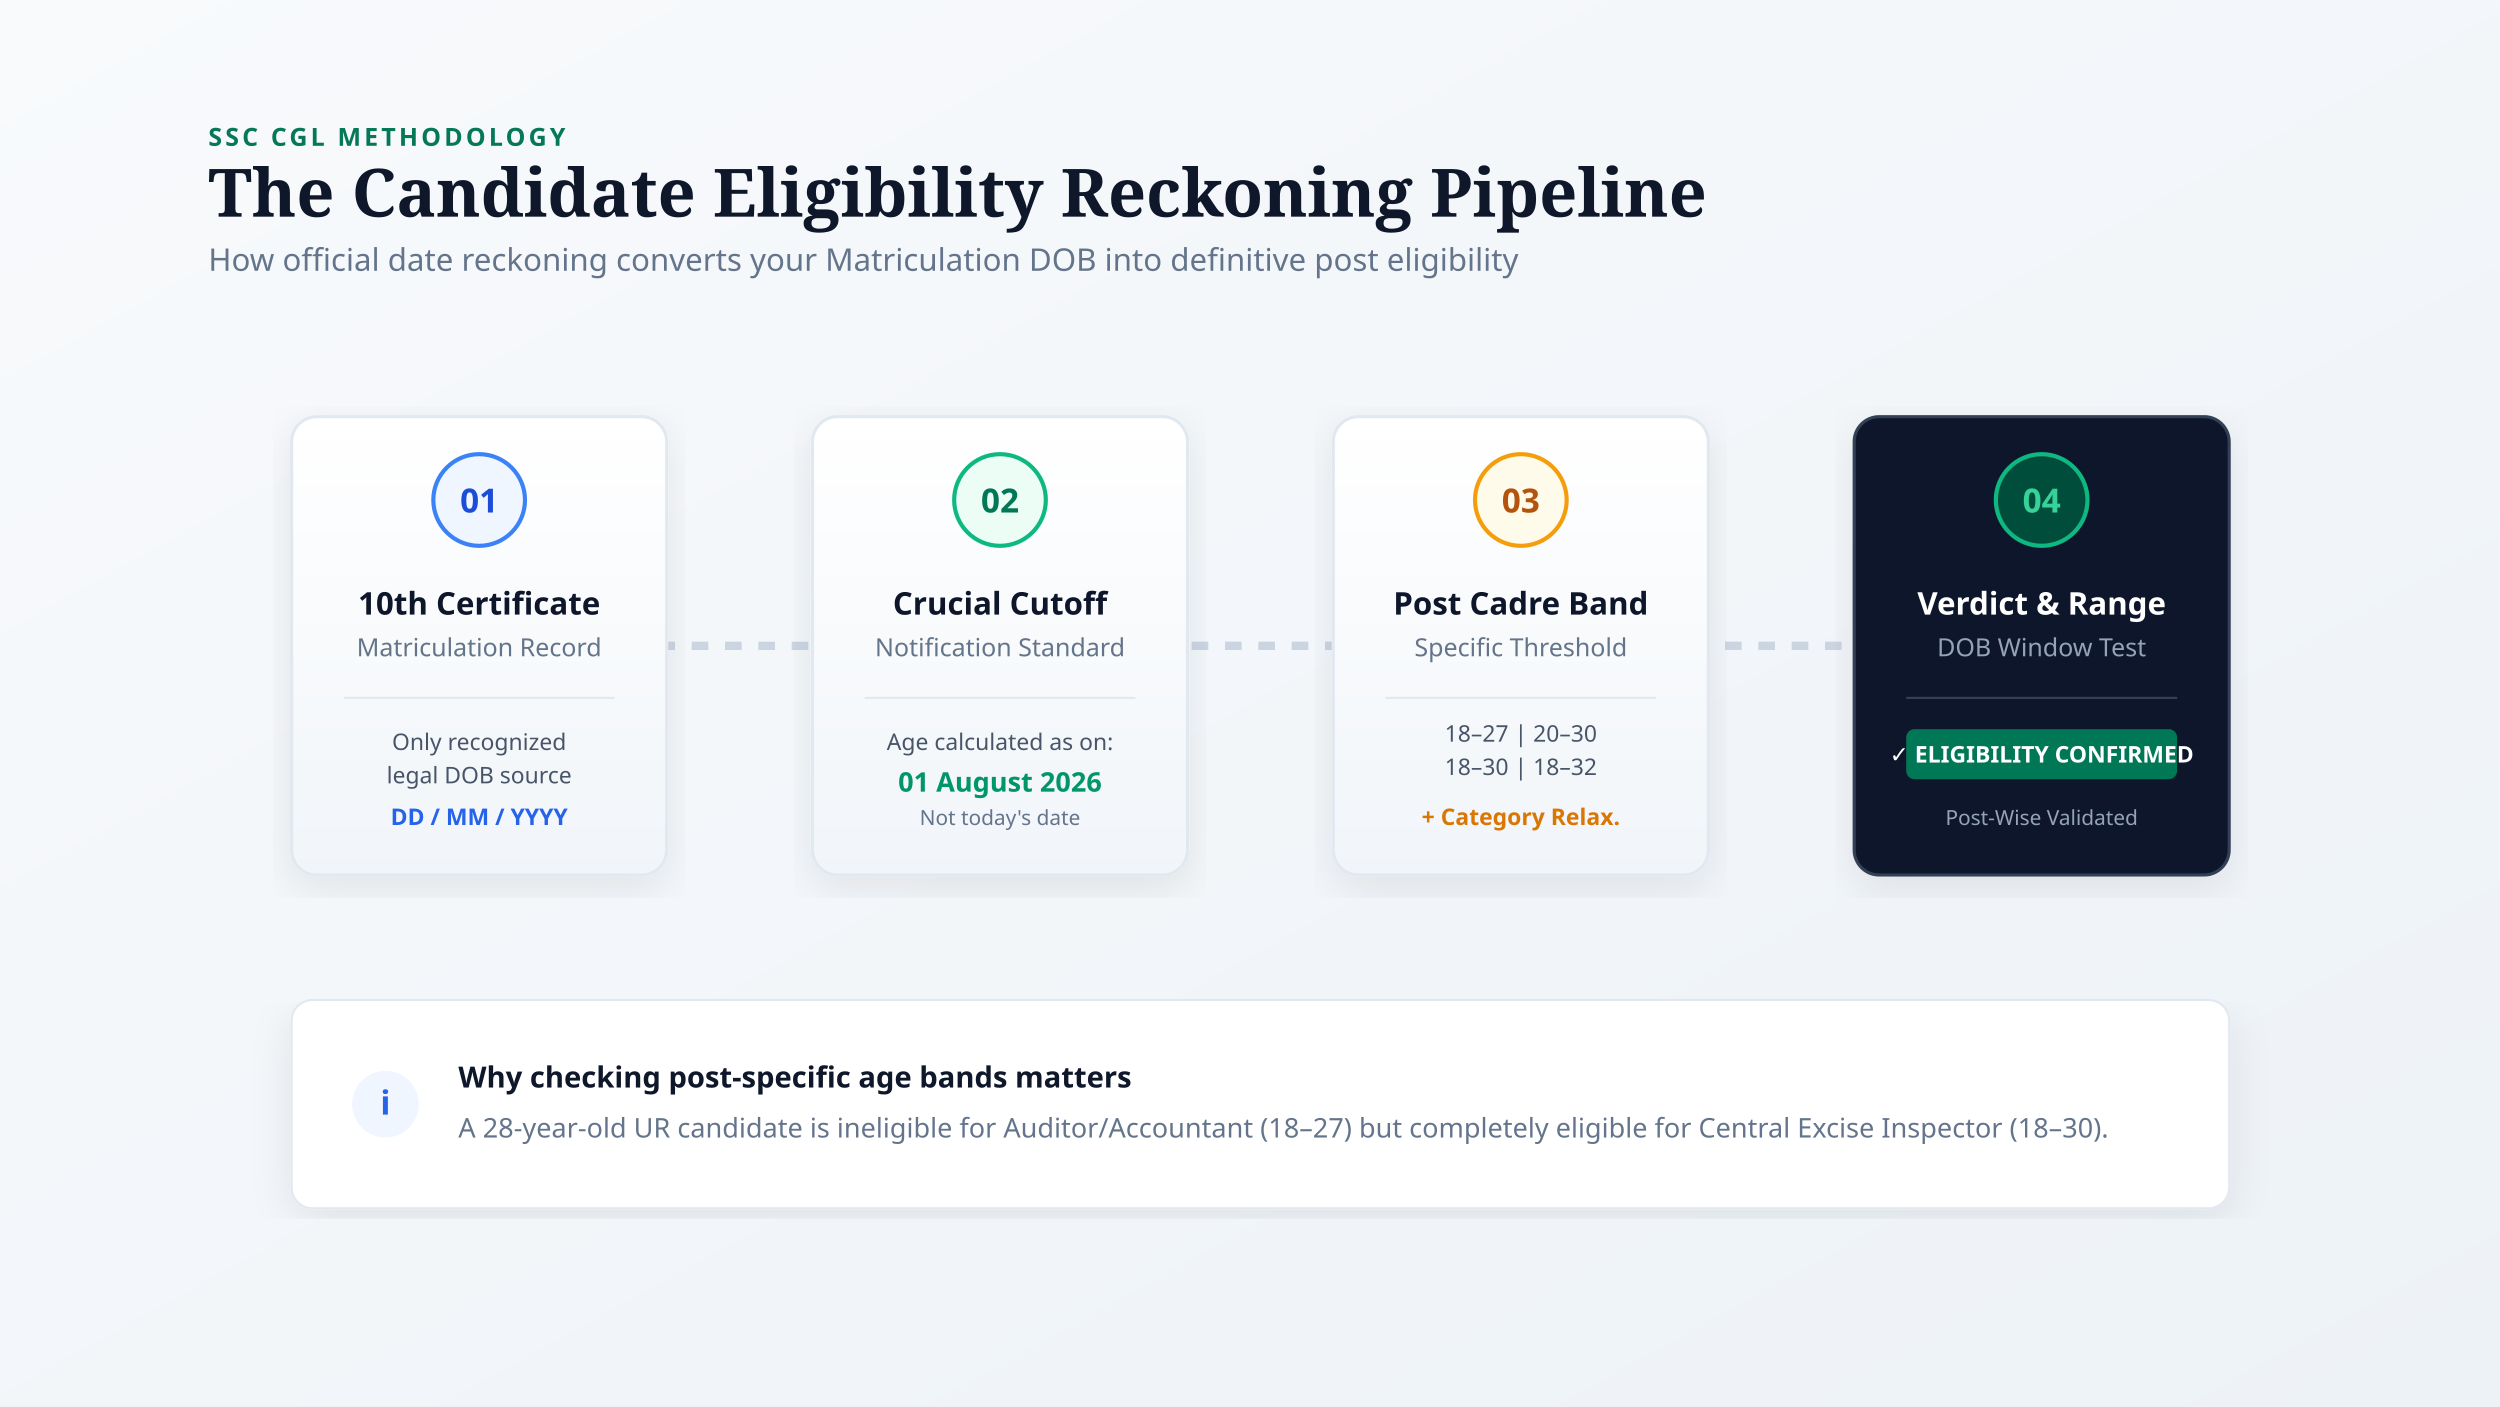
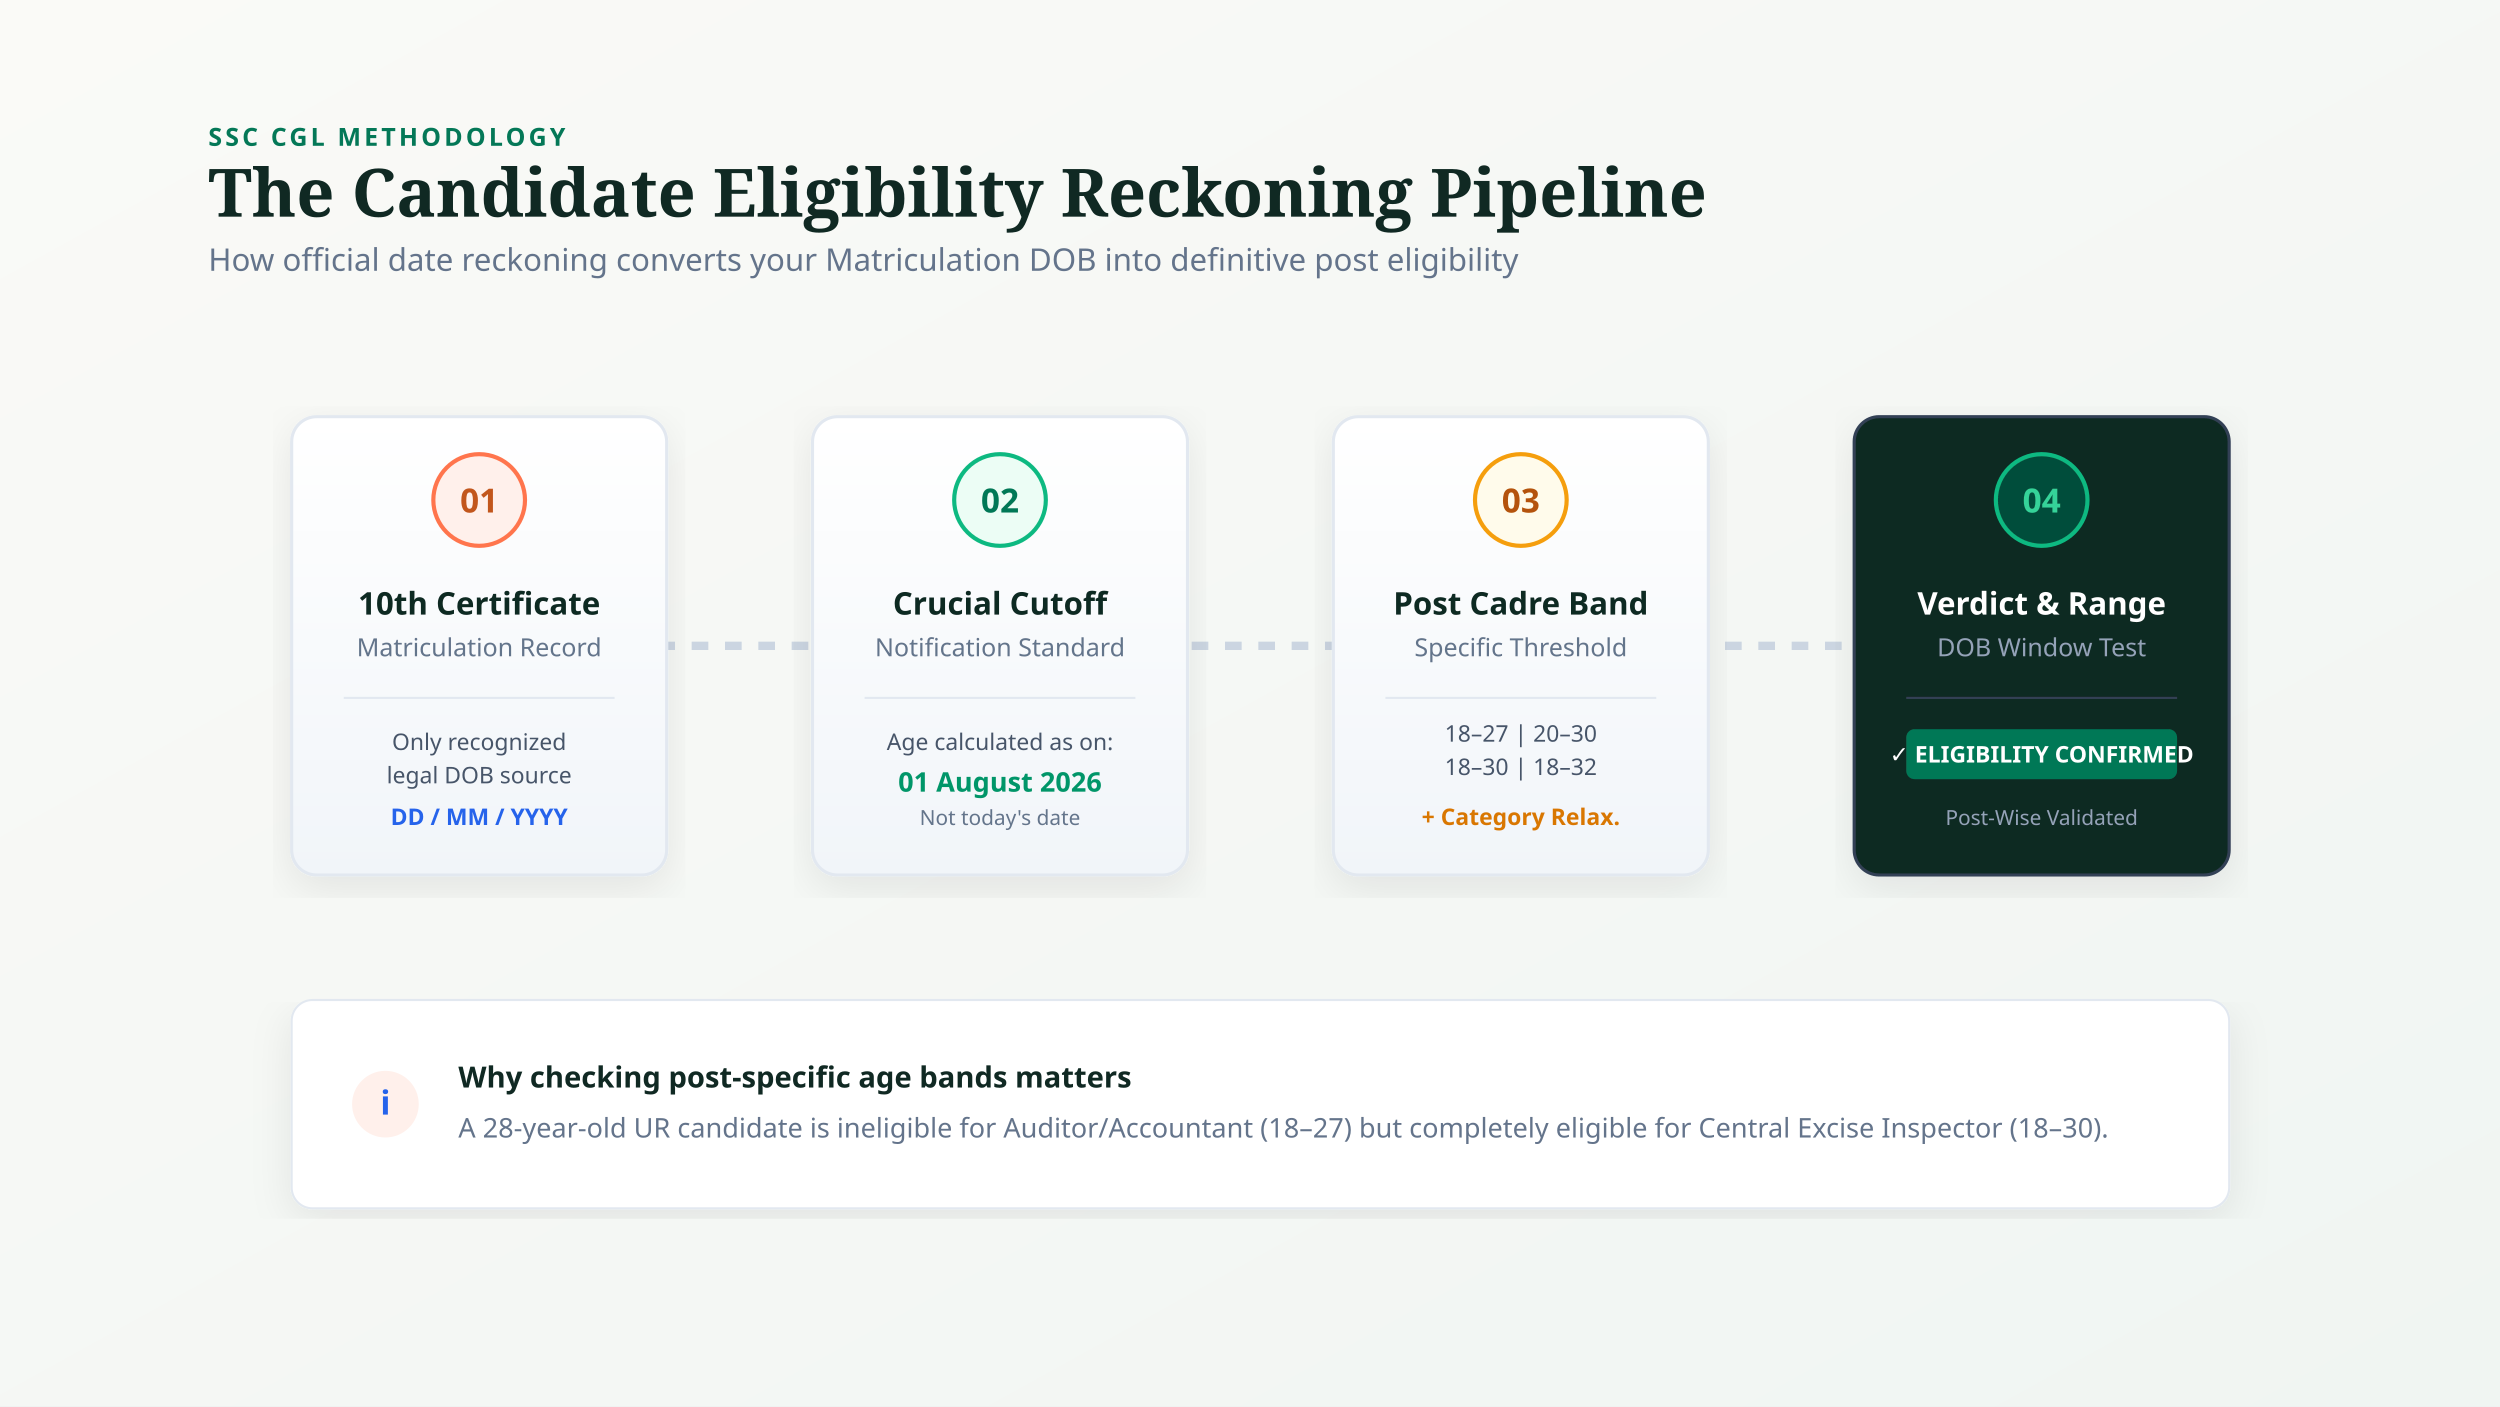
<svg xmlns="http://www.w3.org/2000/svg" viewBox="0 0 1200 675" width="1200" height="675">
  <defs>
    <linearGradient id="cjdBg" x1="0%" y1="0%" x2="100%" y2="100%">
-       <stop offset="0%" stop-color="#F8FAFC" />
-       <stop offset="100%" stop-color="#EDF2F7" />
+       <stop offset="0%" stop-color="#FAFAF7" />
+       <stop offset="100%" stop-color="#F0F5F2" />
    </linearGradient>
    <linearGradient id="nodeGrad" x1="0%" y1="0%" x2="0%" y2="100%">
      <stop offset="0%" stop-color="#FFFFFF" />
      <stop offset="100%" stop-color="#F1F5F9" />
    </linearGradient>
    <filter id="cjdShadow" x="-5%" y="-5%" width="110%" height="110%">
-       <feDropShadow dx="0" dy="6" stdDeviation="10" flood-color="#0F172A" flood-opacity="0.08" />
+       <feDropShadow dx="0" dy="6" stdDeviation="10" flood-color="#102923" flood-opacity="0.08" />
    </filter>
  </defs>
  <rect width="1200" height="675" fill="url(#cjdBg)" />
  <g transform="translate(100, 70)">
    <text x="0" y="0" font-family="system-ui, sans-serif" font-size="12" font-weight="700" fill="#047857" letter-spacing="1.5">SSC CGL METHODOLOGY</text>
-     <text x="0" y="34" font-family="'Fraunces', Georgia, serif" font-size="32" font-weight="700" fill="#0F172A">The Candidate Eligibility Reckoning Pipeline</text>
+     <text x="0" y="34" font-family="'Fraunces', Georgia, serif" font-size="32" font-weight="700" fill="#102923">The Candidate Eligibility Reckoning Pipeline</text>
    <text x="0" y="60" font-family="system-ui, sans-serif" font-size="15" fill="#64748B">How official date reckoning converts your Matriculation DOB into definitive post eligibility</text>
  </g>
  <path d="M 220 310 L 980 310" stroke="#CBD5E1" stroke-width="4" stroke-dasharray="8 8" />
  <g transform="translate(140, 200)" filter="url(#cjdShadow)">
    <rect width="180" height="220" rx="12" fill="url(#nodeGrad)" stroke="#E2E8F0" stroke-width="1.5" />
-     <circle cx="90" cy="40" r="22" fill="#EFF6FF" stroke="#3B82F6" stroke-width="2" />
-     <text x="90" y="46" font-family="system-ui, sans-serif" font-size="16" font-weight="700" fill="#1D4ED8" text-anchor="middle">01</text>
-     <text x="90" y="95" font-family="system-ui, sans-serif" font-size="15" font-weight="700" fill="#0F172A" text-anchor="middle">10th Certificate</text>
+     <circle cx="90" cy="40" r="22" fill="#FFF0EB" stroke="#FF754D" stroke-width="2" />
+     <text x="90" y="46" font-family="system-ui, sans-serif" font-size="16" font-weight="700" fill="#C2571F" text-anchor="middle">01</text>
+     <text x="90" y="95" font-family="system-ui, sans-serif" font-size="15" font-weight="700" fill="#102923" text-anchor="middle">10th Certificate</text>
    <text x="90" y="115" font-family="system-ui, sans-serif" font-size="12" fill="#64748B" text-anchor="middle">Matriculation Record</text>
    <line x1="25" y1="135" x2="155" y2="135" stroke="#E2E8F0" stroke-width="1" />
    <text x="90" y="160" font-family="system-ui, sans-serif" font-size="11" fill="#475569" text-anchor="middle">Only recognized</text>
    <text x="90" y="176" font-family="system-ui, sans-serif" font-size="11" fill="#475569" text-anchor="middle">legal DOB source</text>
    <text x="90" y="196" font-family="system-ui, sans-serif" font-size="11" font-weight="600" fill="#2563EB" text-anchor="middle">DD / MM / YYYY</text>
  </g>
  <g transform="translate(390, 200)" filter="url(#cjdShadow)">
    <rect width="180" height="220" rx="12" fill="url(#nodeGrad)" stroke="#E2E8F0" stroke-width="1.5" />
    <circle cx="90" cy="40" r="22" fill="#ECFDF5" stroke="#10B981" stroke-width="2" />
    <text x="90" y="46" font-family="system-ui, sans-serif" font-size="16" font-weight="700" fill="#047857" text-anchor="middle">02</text>
-     <text x="90" y="95" font-family="system-ui, sans-serif" font-size="15" font-weight="700" fill="#0F172A" text-anchor="middle">Crucial Cutoff</text>
+     <text x="90" y="95" font-family="system-ui, sans-serif" font-size="15" font-weight="700" fill="#102923" text-anchor="middle">Crucial Cutoff</text>
    <text x="90" y="115" font-family="system-ui, sans-serif" font-size="12" fill="#64748B" text-anchor="middle">Notification Standard</text>
    <line x1="25" y1="135" x2="155" y2="135" stroke="#E2E8F0" stroke-width="1" />
    <text x="90" y="160" font-family="system-ui, sans-serif" font-size="11" fill="#475569" text-anchor="middle">Age calculated as on:</text>
    <text x="90" y="180" font-family="system-ui, sans-serif" font-size="13" font-weight="700" fill="#059669" text-anchor="middle">01 August 2026</text>
    <text x="90" y="196" font-family="system-ui, sans-serif" font-size="10" fill="#64748B" text-anchor="middle">Not today's date</text>
  </g>
  <g transform="translate(640, 200)" filter="url(#cjdShadow)">
    <rect width="180" height="220" rx="12" fill="url(#nodeGrad)" stroke="#E2E8F0" stroke-width="1.5" />
    <circle cx="90" cy="40" r="22" fill="#FFFBEB" stroke="#F59E0B" stroke-width="2" />
    <text x="90" y="46" font-family="system-ui, sans-serif" font-size="16" font-weight="700" fill="#B45309" text-anchor="middle">03</text>
-     <text x="90" y="95" font-family="system-ui, sans-serif" font-size="15" font-weight="700" fill="#0F172A" text-anchor="middle">Post Cadre Band</text>
+     <text x="90" y="95" font-family="system-ui, sans-serif" font-size="15" font-weight="700" fill="#102923" text-anchor="middle">Post Cadre Band</text>
    <text x="90" y="115" font-family="system-ui, sans-serif" font-size="12" fill="#64748B" text-anchor="middle">Specific Threshold</text>
    <line x1="25" y1="135" x2="155" y2="135" stroke="#E2E8F0" stroke-width="1" />
    <text x="90" y="156" font-family="system-ui, sans-serif" font-size="11" fill="#475569" text-anchor="middle">18–27 | 20–30</text>
    <text x="90" y="172" font-family="system-ui, sans-serif" font-size="11" fill="#475569" text-anchor="middle">18–30 | 18–32</text>
    <text x="90" y="196" font-family="system-ui, sans-serif" font-size="11" font-weight="600" fill="#D97706" text-anchor="middle">+ Category Relax.</text>
  </g>
  <g transform="translate(890, 200)" filter="url(#cjdShadow)">
-     <rect width="180" height="220" rx="12" fill="#0F172A" stroke="#334155" stroke-width="1.5" />
+     <rect width="180" height="220" rx="12" fill="#102923" stroke="#334155" stroke-width="1.5" />
    <circle cx="90" cy="40" r="22" fill="#064E3B" stroke="#10B981" stroke-width="2" />
    <text x="90" y="46" font-family="system-ui, sans-serif" font-size="16" font-weight="700" fill="#34D399" text-anchor="middle">04</text>
    <text x="90" y="95" font-family="system-ui, sans-serif" font-size="15" font-weight="700" fill="#FFFFFF" text-anchor="middle">Verdict &amp; Range</text>
    <text x="90" y="115" font-family="system-ui, sans-serif" font-size="12" fill="#94A3B8" text-anchor="middle">DOB Window Test</text>
    <line x1="25" y1="135" x2="155" y2="135" stroke="#334155" stroke-width="1" />
    <rect x="25" y="150" width="130" height="24" rx="4" fill="#047857" />
    <text x="90" y="166" font-family="system-ui, sans-serif" font-size="11" font-weight="700" fill="#FFFFFF" text-anchor="middle">✓ ELIGIBILITY CONFIRMED</text>
    <text x="90" y="196" font-family="system-ui, sans-serif" font-size="10" fill="#94A3B8" text-anchor="middle">Post-Wise Validated</text>
  </g>
  <g transform="translate(140, 480)">
    <rect width="930" height="100" rx="10" fill="#FFFFFF" stroke="#E2E8F0" stroke-width="1" filter="url(#cjdShadow)" />
-     <circle cx="45" cy="50" r="16" fill="#EFF6FF" />
+     <circle cx="45" cy="50" r="16" fill="#FFF0EB" />
    <text x="45" y="55" font-family="sans-serif" font-size="16" font-weight="700" fill="#2563EB" text-anchor="middle">i</text>
-     <text x="80" y="42" font-family="system-ui, sans-serif" font-size="14" font-weight="700" fill="#0F172A">Why checking post-specific age bands matters</text>
+     <text x="80" y="42" font-family="system-ui, sans-serif" font-size="14" font-weight="700" fill="#102923">Why checking post-specific age bands matters</text>
    <text x="80" y="66" font-family="system-ui, sans-serif" font-size="13" fill="#64748B">A 28-year-old UR candidate is ineligible for Auditor/Accountant (18–27) but completely eligible for Central Excise Inspector (18–30).</text>
  </g>
</svg>
